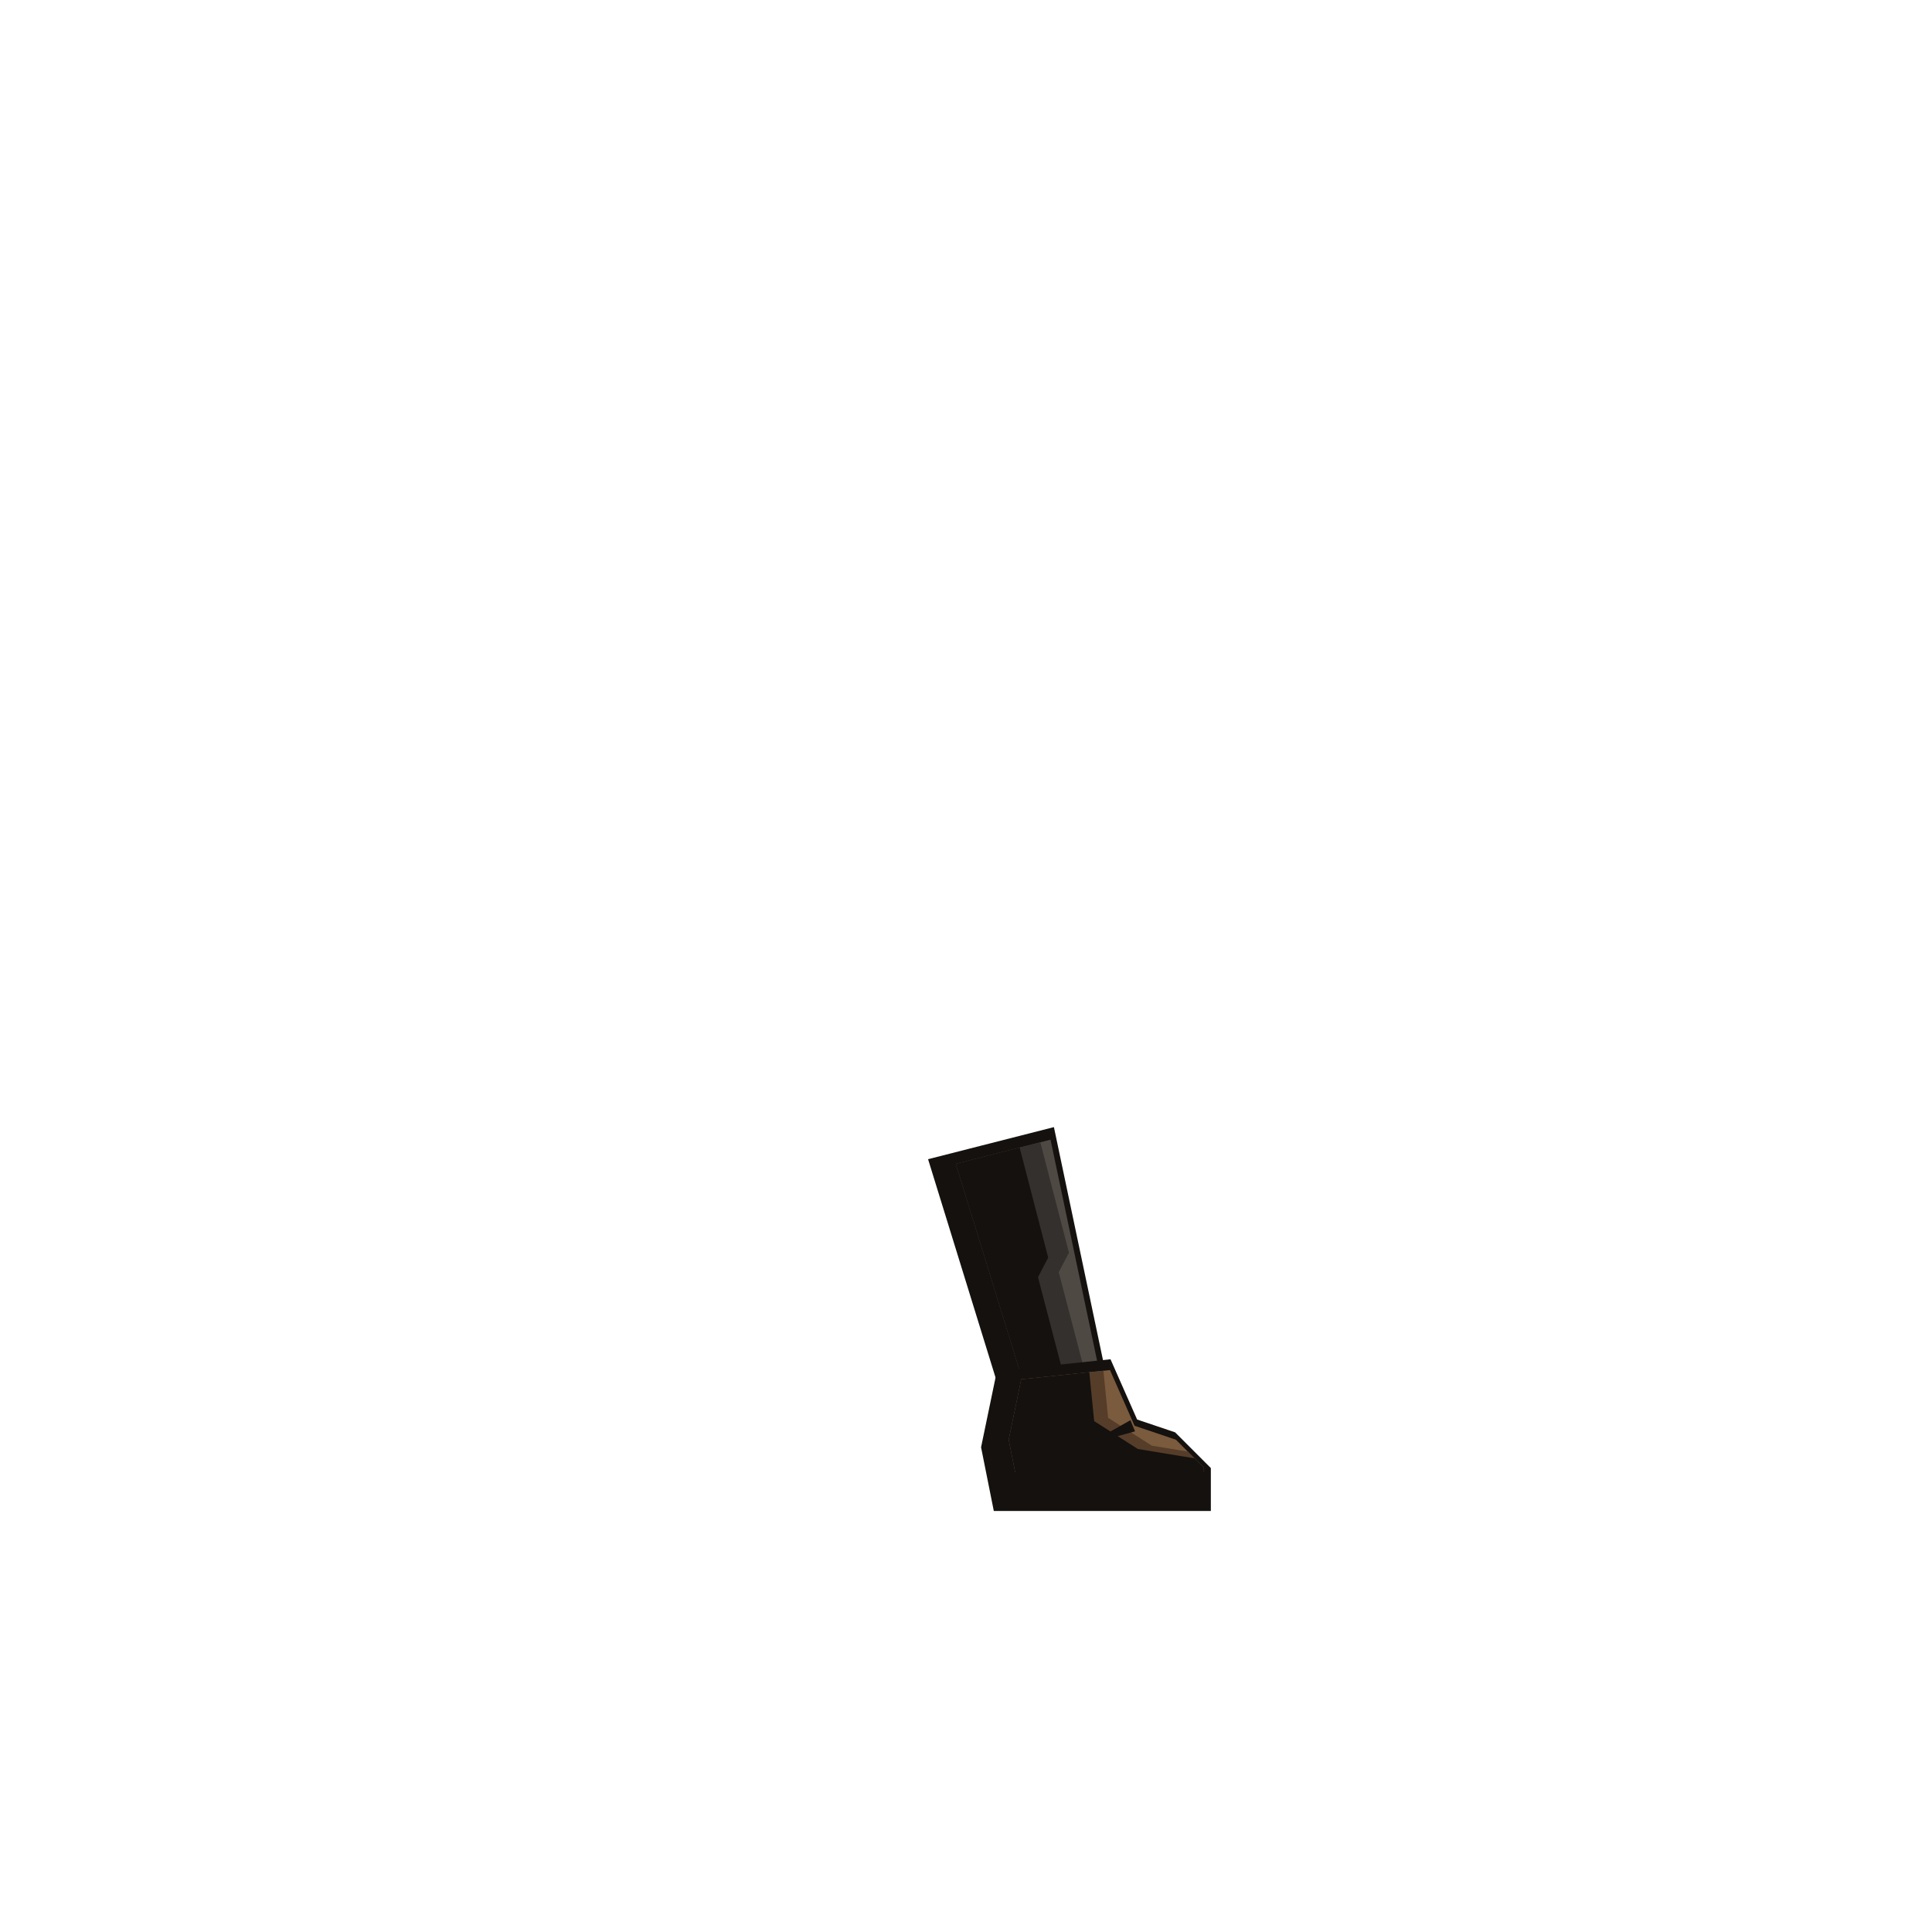
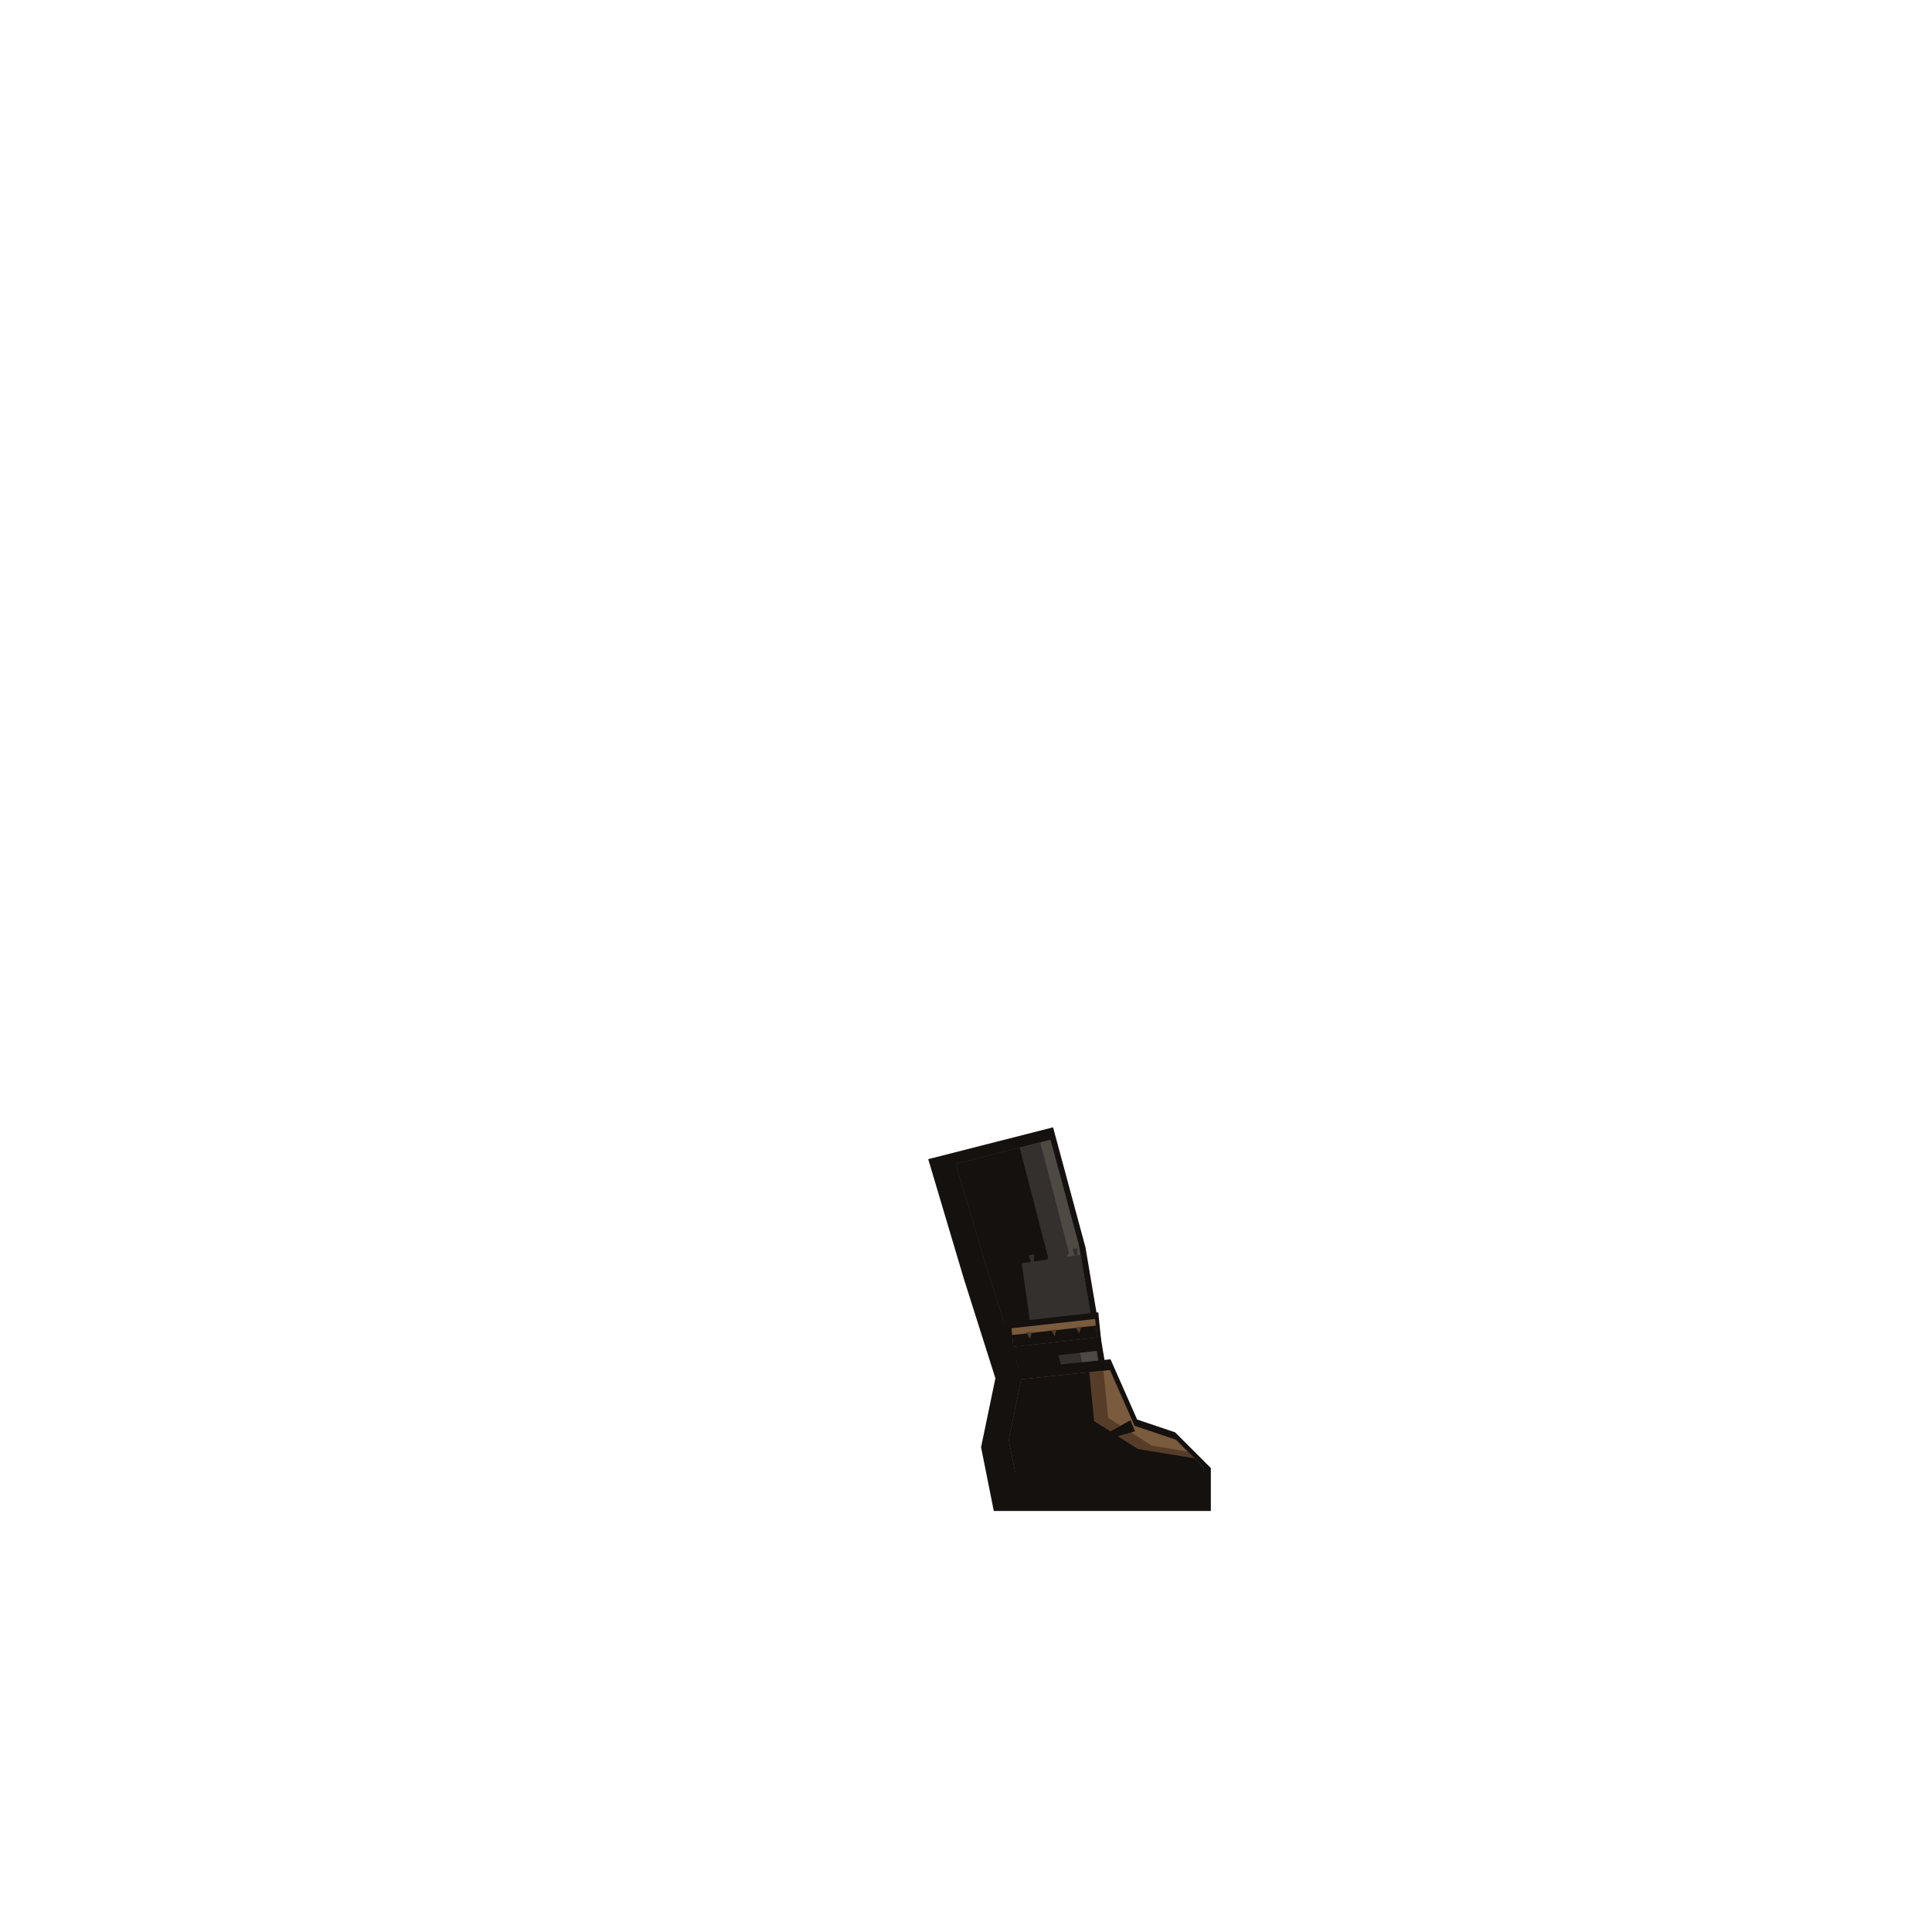
<svg xmlns="http://www.w3.org/2000/svg" id="pikeman-leg-front" width="416" height="416" viewBox="-80 -80 416 416">
  <defs>
-     <path id="pikeman-leg-front-leg-shape" d="M 146.2 165.4 L 157.7 220 L 142.3 224 L 125.8 170.6 Z" />
+     <path id="pikeman-leg-front-leg-shape" d="M 146.2 165.4 L 152.3 188 L 157.7 220 L 142.3 224 L 132.5 193.1 L 125.8 170.6 Z" />
    <clipPath id="pikeman-leg-front-leg-clip">
      <use href="#pikeman-leg-front-leg-shape" />
+     </clipPath>
+     <path id="pikeman-leg-front-garter-shape" d="M 137.8 206 L 155.8 204 L 156.2 208 L 138.2 210 Z" />
+     <clipPath id="pikeman-leg-front-garter-clip">
+       <use href="#pikeman-leg-front-garter-shape" />
    </clipPath>
    <path id="pikeman-leg-front-boot-shape" d="M 139.9 217 L 159 215 L 164.3 227 L 173.2 230 L 179.2 236 L 179.2 240 L 139.2 240 L 137.2 230 Z" />
    <clipPath id="pikeman-leg-front-boot-clip">
      <use href="#pikeman-leg-front-boot-shape" />
    </clipPath>
  </defs>
  <g id="pikeman-leg-front-leg">
    <use id="pikeman-leg-front-leg-line" href="#pikeman-leg-front-leg-shape" transform="translate(-1.79 1.34)" fill="#14110f" stroke="#14110f" stroke-width="6.6" stroke-linejoin="miter" stroke-miterlimit="3" />
    <g clip-path="url(#pikeman-leg-front-leg-clip)">
      <use id="pikeman-leg-front-leg-lit" href="#pikeman-leg-front-leg-shape" fill="#4f4944" />
      <path id="pikeman-leg-front-leg-mid" d="M 138.8 164.2 L 145.7 190.8 L 143.5 195 L 151.3 224.8 L 132.5 229.6 L 117 169.8 Z" transform="translate(4.47 -1.07)" fill="#34302d" />
      <path id="pikeman-leg-front-leg-dark" d="M 138.8 164.2 L 145.7 190.8 L 143.5 195 L 151.3 224.8 L 132.5 229.6 L 117 169.8 Z" fill="#14110f" />
+       <path id="pikeman-leg-front-knee-patch" d="M 140 192 L 154 190 L 156 204 L 142 206 Z" fill="#34302d" />
+       <path id="pikeman-leg-front-knee-thread" d="M 141.5 190.3 L 142.5 193.2 L 142.7 190.1 Z M 146.2 189.6 L 147.2 192.5 L 147.4 189.4 Z M 150.9 188.9 L 151.9 191.8 L 152 188.8 Z" fill="#34302d" />
+     </g>
+   </g>
+   <g id="pikeman-leg-front-garter">
+     <use id="pikeman-leg-front-garter-line" href="#pikeman-leg-front-garter-shape" transform="translate(-1.19 0.89)" fill="#14110f" stroke="#14110f" stroke-width="4.2" stroke-linejoin="miter" stroke-miterlimit="3" />
+     <g clip-path="url(#pikeman-leg-front-garter-clip)">
+       <use id="pikeman-leg-front-garter-lit" href="#pikeman-leg-front-garter-shape" fill="#7b5b3d" />
+       <path id="pikeman-leg-front-garter-dark" d="M 135 207.8 L 158.9 205.1 L 159.4 209.1 L 135.4 211.8 Z" fill="#14110f" />
+       <path id="pikeman-leg-front-garter-stitch" d="M 141 206.9 L 141.8 208.3 L 142.2 206.8 Z M 146.3 206.4 L 147.1 207.7 L 147.5 206.2 Z M 151.6 205.8 L 152.4 207.1 L 152.8 205.6 Z" fill="#553d29" />
    </g>
  </g>
  <g id="pikeman-leg-front-boot">
    <use id="pikeman-leg-front-boot-line" href="#pikeman-leg-front-boot-shape" transform="translate(-2.18 1.64)" fill="#14110f" stroke="#14110f" stroke-width="7.4" stroke-linejoin="miter" stroke-miterlimit="3" />
    <g clip-path="url(#pikeman-leg-front-boot-clip)">
      <use id="pikeman-leg-front-boot-lit" href="#pikeman-leg-front-boot-shape" fill="#7b5b3d" />
      <path id="pikeman-leg-front-boot-mid" d="M 131.2 212 L 154.2 212 L 155.6 226 L 165 232 L 183.2 235 L 183.2 244 L 131.2 244 Z" transform="translate(3 -0.72)" fill="#553d29" />
      <path id="pikeman-leg-front-boot-dark" d="M 131.2 212 L 154.2 212 L 155.6 226 L 165 232 L 183.2 235 L 183.2 244 L 131.2 244 Z" fill="#14110f" />
    </g>
  </g>
  <path id="pikeman-leg-front-boot-sole" d="M 137.2 237 L 180.2 237 L 180.2 241.5 L 137.2 241.5 Z" fill="#14110f" />
  <path id="pikeman-leg-front-boot-crease" d="M 163.4 225.8 L 154.2 231 L 164.4 228.2 Z" fill="#14110f" />
</svg>
